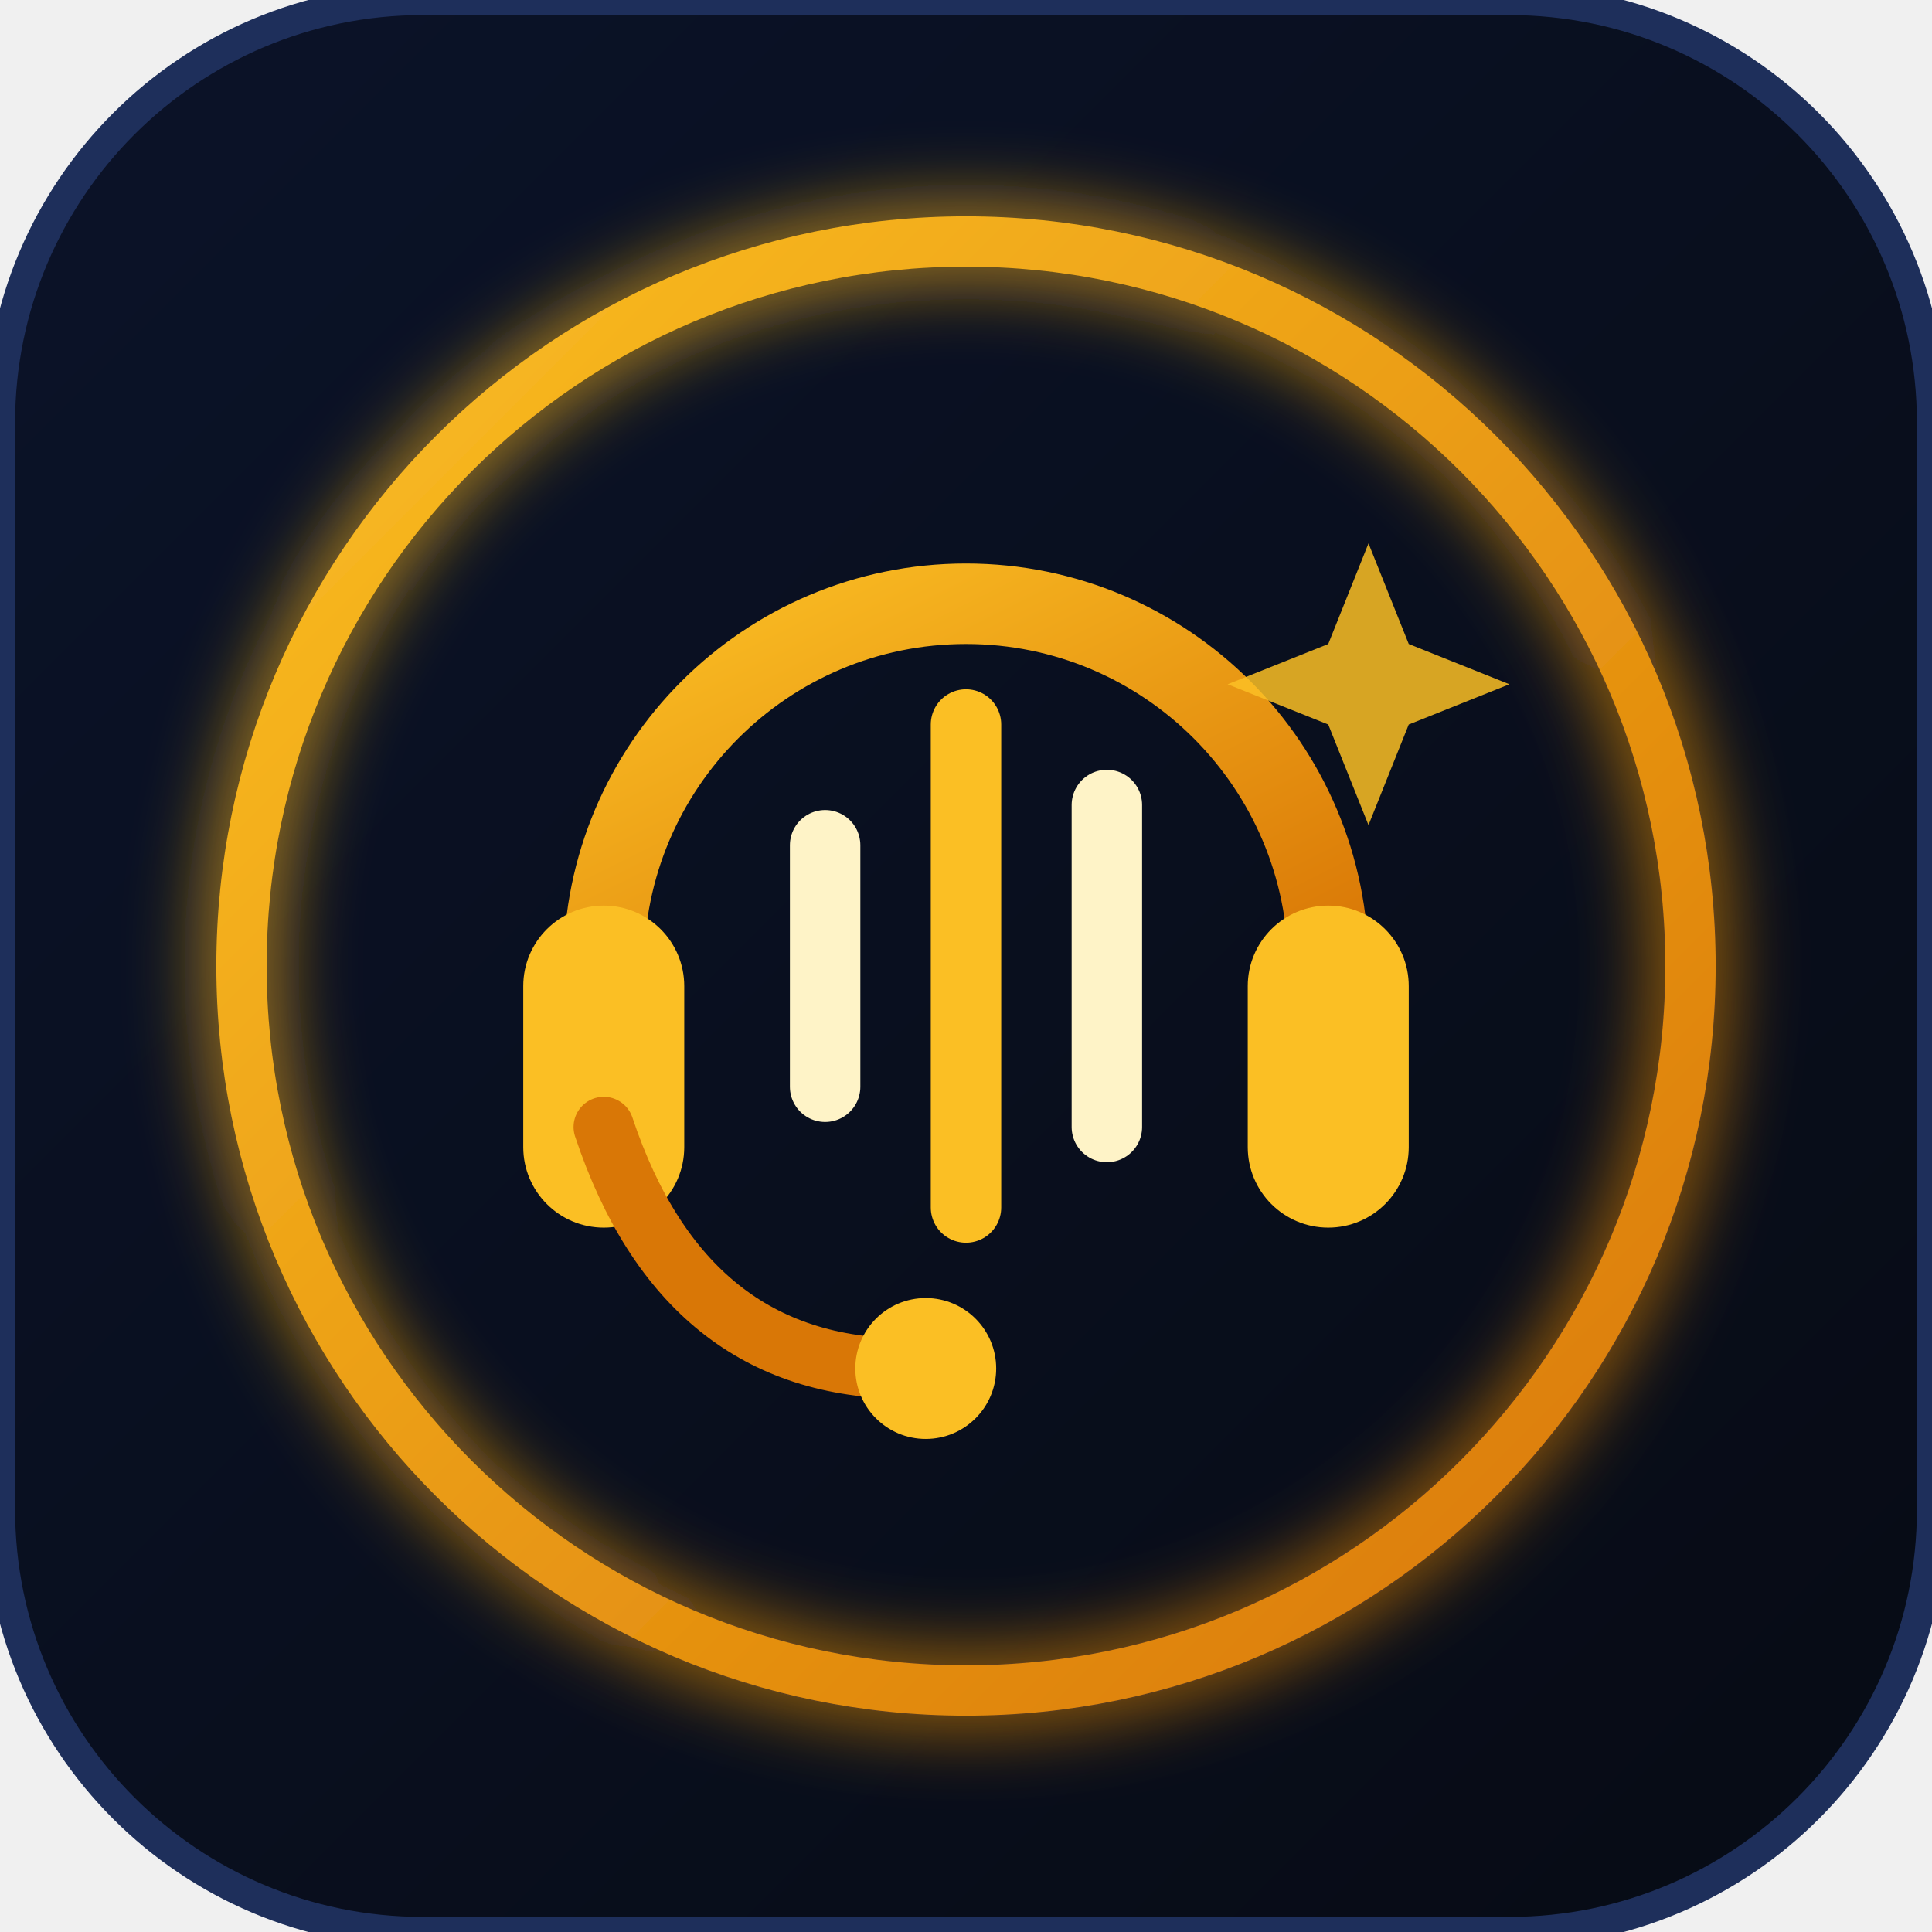
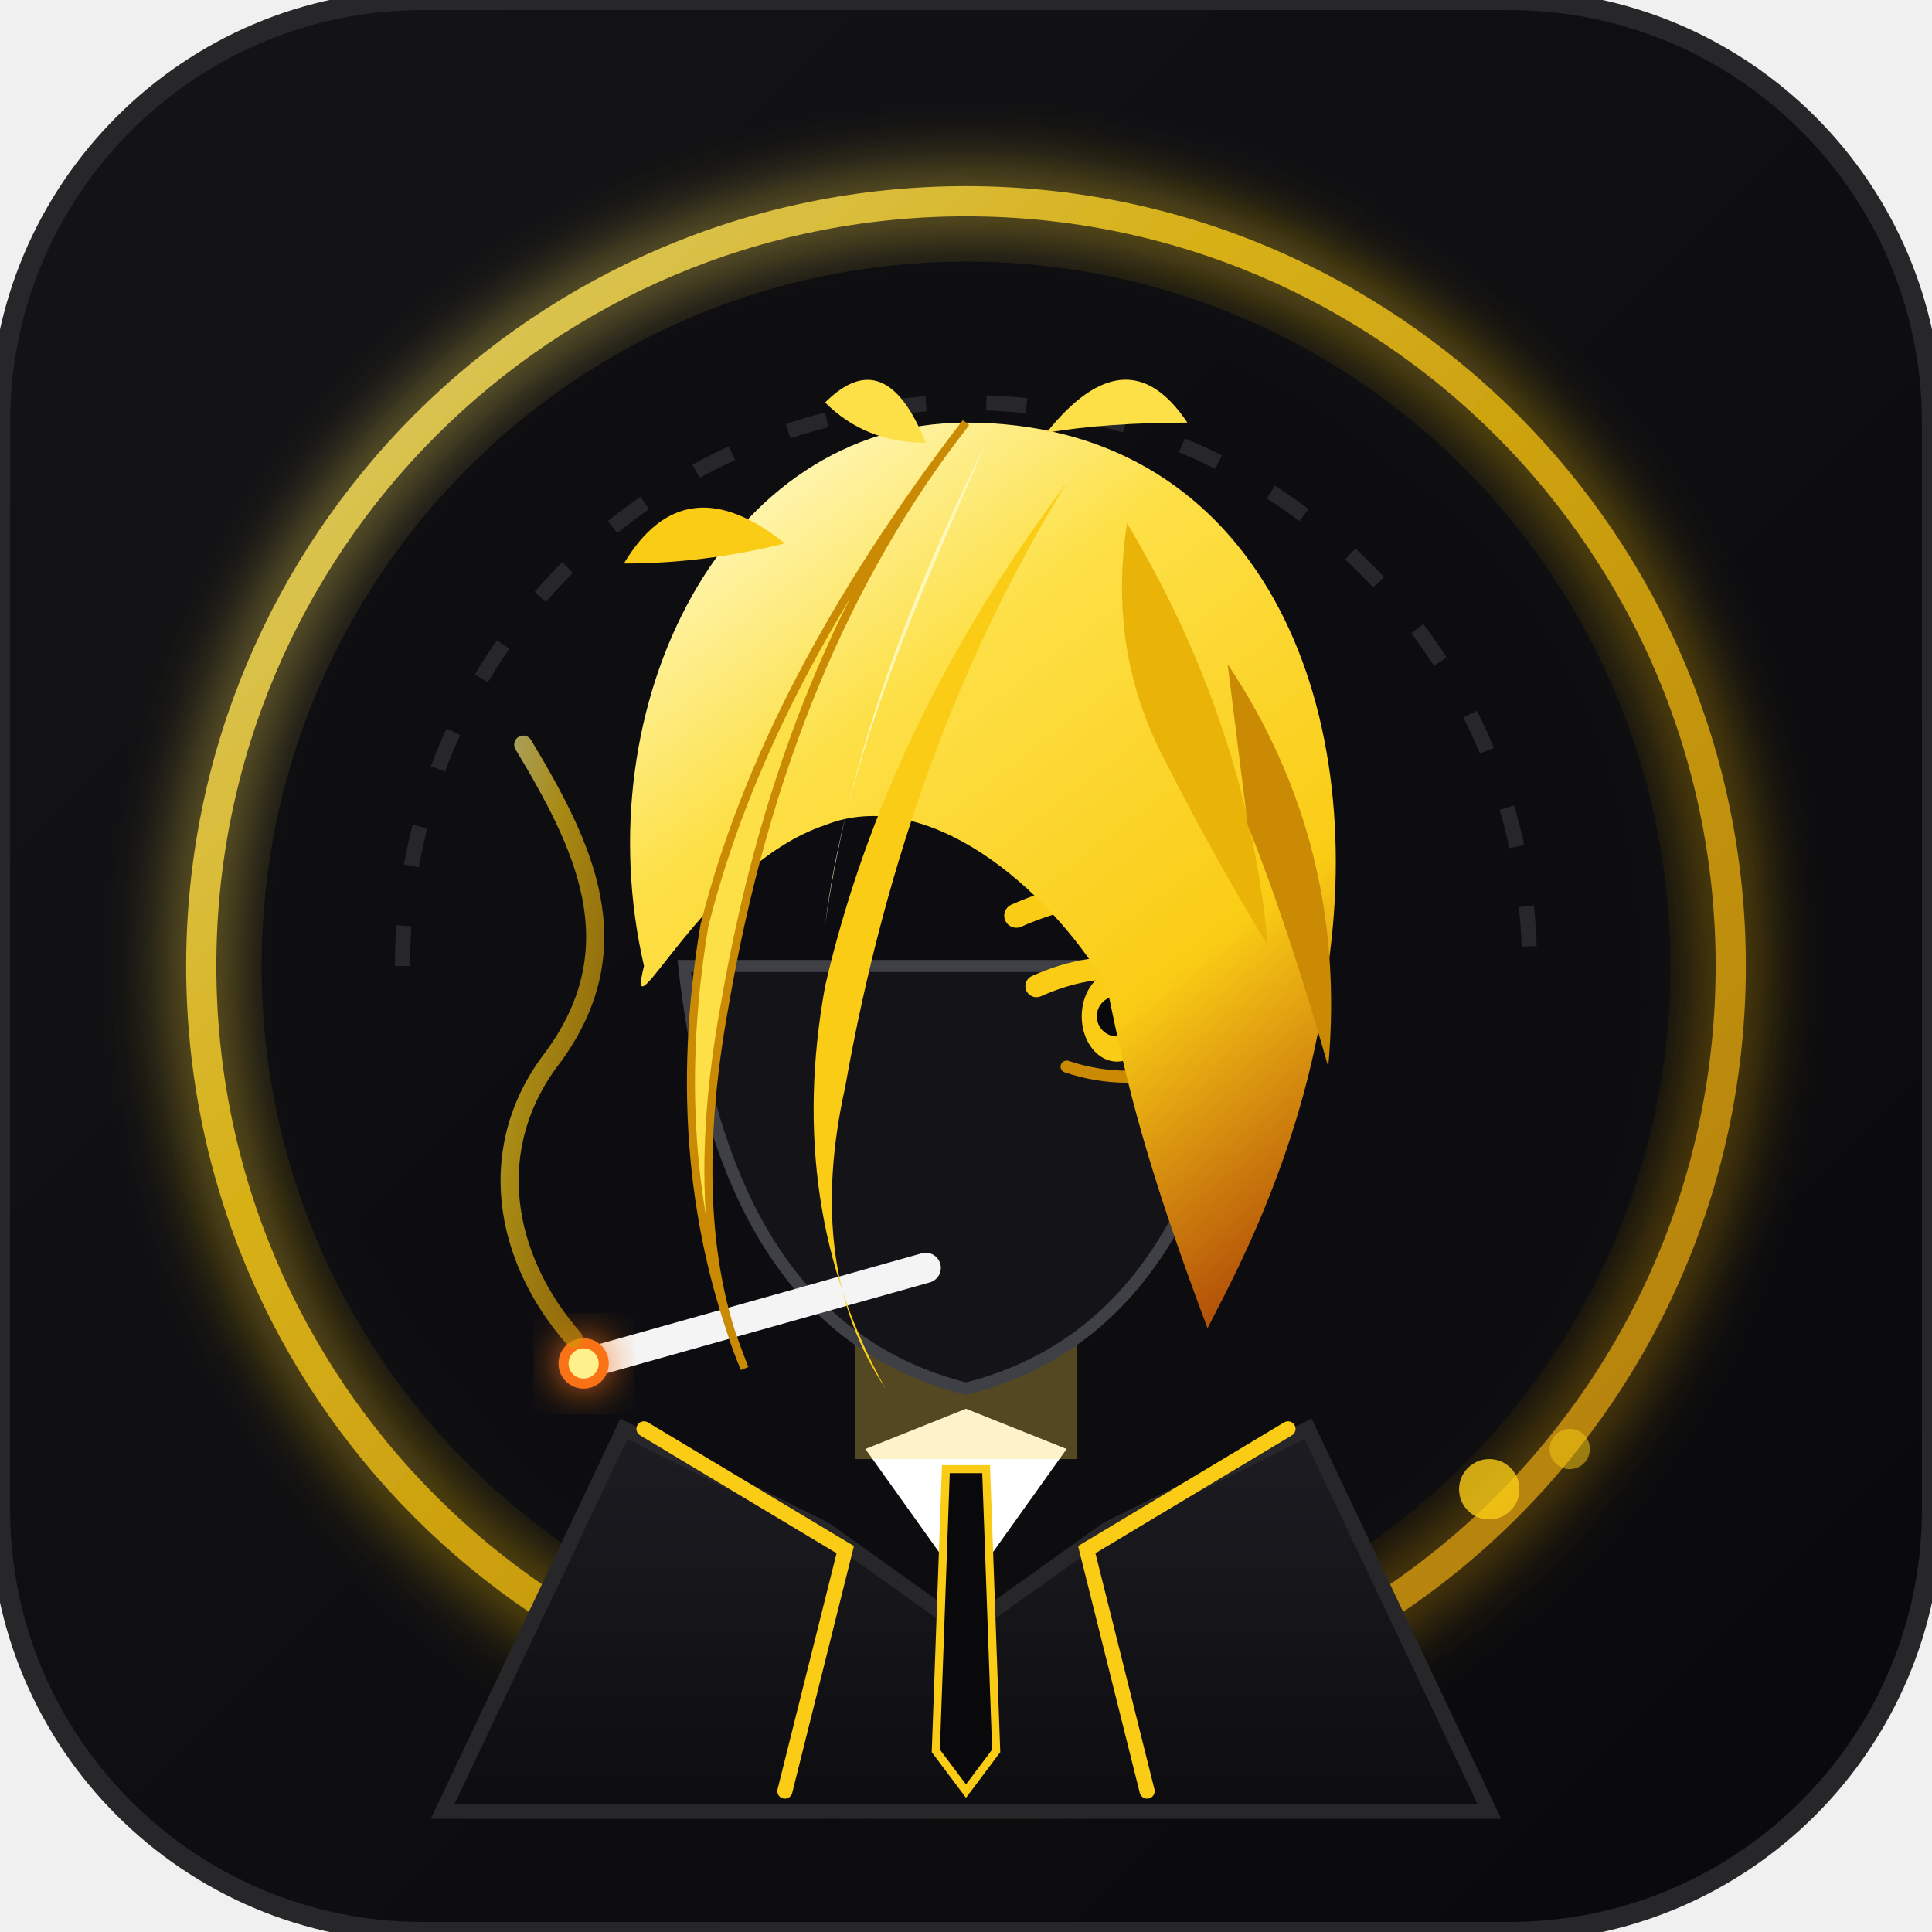
<svg xmlns="http://www.w3.org/2000/svg" viewBox="0 0 192 192" width="192" height="192">
  <defs>
    <linearGradient id="bgGrad192" x1="0%" y1="0%" x2="100%" y2="100%">
-       <stop offset="0%" stop-color="#0b1329" />
-       <stop offset="100%" stop-color="#070b14" />
+       <stop offset="0%" stop-color="#141417" />
+       <stop offset="100%" stop-color="#09090b" />
    </linearGradient>
    <linearGradient id="goldGrad192" x1="0%" y1="0%" x2="100%" y2="100%">
-       <stop offset="0%" stop-color="#fbbf24" />
-       <stop offset="100%" stop-color="#d97706" />
+       <stop offset="0%" stop-color="#fef08a" />
+       <stop offset="35%" stop-color="#facc15" />
+       <stop offset="100%" stop-color="#ca8a04" />
+     </linearGradient>
+     <linearGradient id="goldHairGrad" x1="20%" y1="0%" x2="80%" y2="100%">
+       <stop offset="0%" stop-color="#fef9c3" />
+       <stop offset="30%" stop-color="#fde047" />
+       <stop offset="70%" stop-color="#facc15" />
+       <stop offset="100%" stop-color="#b45309" />
+     </linearGradient>
+     <linearGradient id="suitGrad" x1="0%" y1="0%" x2="0%" y2="100%">
+       <stop offset="0%" stop-color="#1c1c22" />
+       <stop offset="100%" stop-color="#0d0d10" />
    </linearGradient>
    <filter id="goldGlow192" x="-20%" y="-20%" width="140%" height="140%">
-       <feGaussianBlur stdDeviation="4" result="blur" />
+       <feGaussianBlur stdDeviation="3.5" result="blur" />
+       <feComposite in="SourceGraphic" in2="blur" operator="over" />
+     </filter>
+     <filter id="emberGlow" x="-50%" y="-50%" width="200%" height="200%">
+       <feGaussianBlur stdDeviation="2" result="blur" />
      <feComposite in="SourceGraphic" in2="blur" operator="over" />
    </filter>
  </defs>
-   <rect width="192" height="192" rx="42" fill="url(#bgGrad192)" stroke="#1e2f5b" stroke-width="3" />
-   <circle cx="96" cy="96" r="72" fill="none" stroke="url(#goldGrad192)" stroke-width="5" filter="url(#goldGlow192)" />
-   <path d="M 60 96 A 36 36 0 0 1 132 96" fill="none" stroke="url(#goldGrad192)" stroke-width="8" stroke-linecap="round" />
-   <rect x="52" y="90" width="16" height="32" rx="8" fill="#fbbf24" />
-   <rect x="124" y="90" width="16" height="32" rx="8" fill="#fbbf24" />
-   <line x1="82" y1="108" x2="82" y2="84" stroke="#fef3c7" stroke-width="7" stroke-linecap="round" />
-   <line x1="96" y1="120" x2="96" y2="72" stroke="#fbbf24" stroke-width="7" stroke-linecap="round" />
-   <line x1="110" y1="112" x2="110" y2="80" stroke="#fef3c7" stroke-width="7" stroke-linecap="round" />
-   <path d="M 60 112 Q 68 136 90 136" fill="none" stroke="#d97706" stroke-width="6" stroke-linecap="round" />
-   <circle cx="92" cy="136" r="7" fill="#fbbf24" />
-   <path d="M 136 54 L 140 64 L 150 68 L 140 72 L 136 82 L 132 72 L 122 68 L 132 64 Z" fill="#fbbf24" opacity="0.85" />
+   <rect width="192" height="192" rx="42" fill="url(#bgGrad192)" stroke="#27272a" stroke-width="2" />
+   <circle cx="96" cy="96" r="76" fill="none" stroke="url(#goldGrad192)" stroke-width="3" opacity="0.85" filter="url(#goldGlow192)" />
+   <circle cx="96" cy="96" r="70" fill="#0d0d11" opacity="0.9" />
+   <path d="M 40 96 A 56 56 0 0 1 152 96" fill="none" stroke="#27272a" stroke-width="1.5" stroke-dasharray="4 6" />
+   <path d="M 44 180 L 62 142 L 82 152 L 96 162 L 110 152 L 130 142 L 148 180 Z" fill="url(#suitGrad)" stroke="#27272a" stroke-width="1.5" />
+   <polygon points="86,144 96,158 106,144 96,140" fill="#ffffff" />
+   <polygon points="94,146 98,146 99,174 96,178 93,174" fill="#09090b" stroke="#facc15" stroke-width="0.8" />
+   <path d="M 64 142 L 84 154 L 78 178" fill="none" stroke="#facc15" stroke-width="1.5" stroke-linecap="round" />
+   <path d="M 128 142 L 108 154 L 114 178" fill="none" stroke="#facc15" stroke-width="1.5" stroke-linecap="round" />
+   <path d="M 85 116 L 85 145 L 107 145 L 107 116 Z" fill="#fcd34d" opacity="0.3" />
+   <path d="M 68 96 Q 72 132 96 138 Q 120 132 124 96 Z" fill="#141418" stroke="#3f3f46" stroke-width="1.2" />
+   <line x1="92" y1="126" x2="60" y2="135" stroke="#f4f4f5" stroke-width="3" stroke-linecap="round" />
+   <circle cx="58" cy="135.5" r="2.5" fill="#f97316" filter="url(#emberGlow)" />
+   <circle cx="58" cy="135.5" r="1.5" fill="#fef08a" />
+   <path d="M 57 133 C 50 125, 48 114, 55 105 C 63 94, 58 84, 52 74" fill="none" stroke="url(#goldGrad192)" stroke-width="1.8" stroke-linecap="round" opacity="0.65" />
+   <path d="M 103 98 Q 112 94 119 99" fill="none" stroke="#facc15" stroke-width="2.2" stroke-linecap="round" />
+   <ellipse cx="111" cy="101" rx="3.5" ry="4.5" fill="#facc15" />
+   <circle cx="111" cy="101" r="2" fill="#09090b" />
+   <circle cx="112.5" cy="99.5" r="1" fill="#ffffff" />
+   <path d="M 106 106 Q 112 108 118 106" fill="none" stroke="#ca8a04" stroke-width="1.2" stroke-linecap="round" />
+   <path d="M 101 91 Q 110 87 118 90" fill="none" stroke="#facc15" stroke-width="2.4" stroke-linecap="round" />
+   <path d="M 118 90 C 122 91, 124 88, 122 85 C 119 83, 116 86, 118 88" fill="none" stroke="#facc15" stroke-width="2.2" stroke-linecap="round" />
+   <path d="M 64 96 C 58 70, 72 42, 96 42 C 124 42, 136 68, 132 96 C 130 114, 122 128, 120 132 C 114 116, 112 108, 110 98 C 104 88, 92 78, 82 82 C 70 86, 62 104, 64 96 Z" fill="url(#goldHairGrad)" />
+   <path d="M 96 42 Q 78 65 72 100 Q 68 122 74 136 Q 66 116 70 92 Q 76 68 96 42 Z" fill="#fde047" stroke="#ca8a04" stroke-width="0.8" />
+   <path d="M 106 48 Q 90 74 84 108 Q 80 126 88 138 Q 78 120 82 98 Q 88 72 106 48 Z" fill="#facc15" />
+   <path d="M 98 44 Q 85 70 82 92 C 84 75, 92 58, 98 44 Z" fill="#fef9c3" opacity="0.9" />
+   <path d="M 112 52 Q 124 72 126 94 Q 120 84 116 76 Q 110 65 112 52 Z" fill="#eab308" />
+   <path d="M 122 66 Q 134 84 132 106 Q 128 92 124 82 Z" fill="#ca8a04" />
+   <path d="M 78 54 Q 68 46 62 56 Q 70 56 78 54 Z" fill="#facc15" />
+   <path d="M 92 44 Q 88 34 82 40 Q 86 44 92 44 Z" fill="#fde047" />
+   <path d="M 104 43 Q 112 33 118 42 Q 110 42 104 43 Z" fill="#fde047" />
+   <circle cx="148" cy="148" r="3" fill="#facc15" opacity="0.8" />
+   <circle cx="156" cy="144" r="2" fill="#facc15" opacity="0.5" />
</svg>
